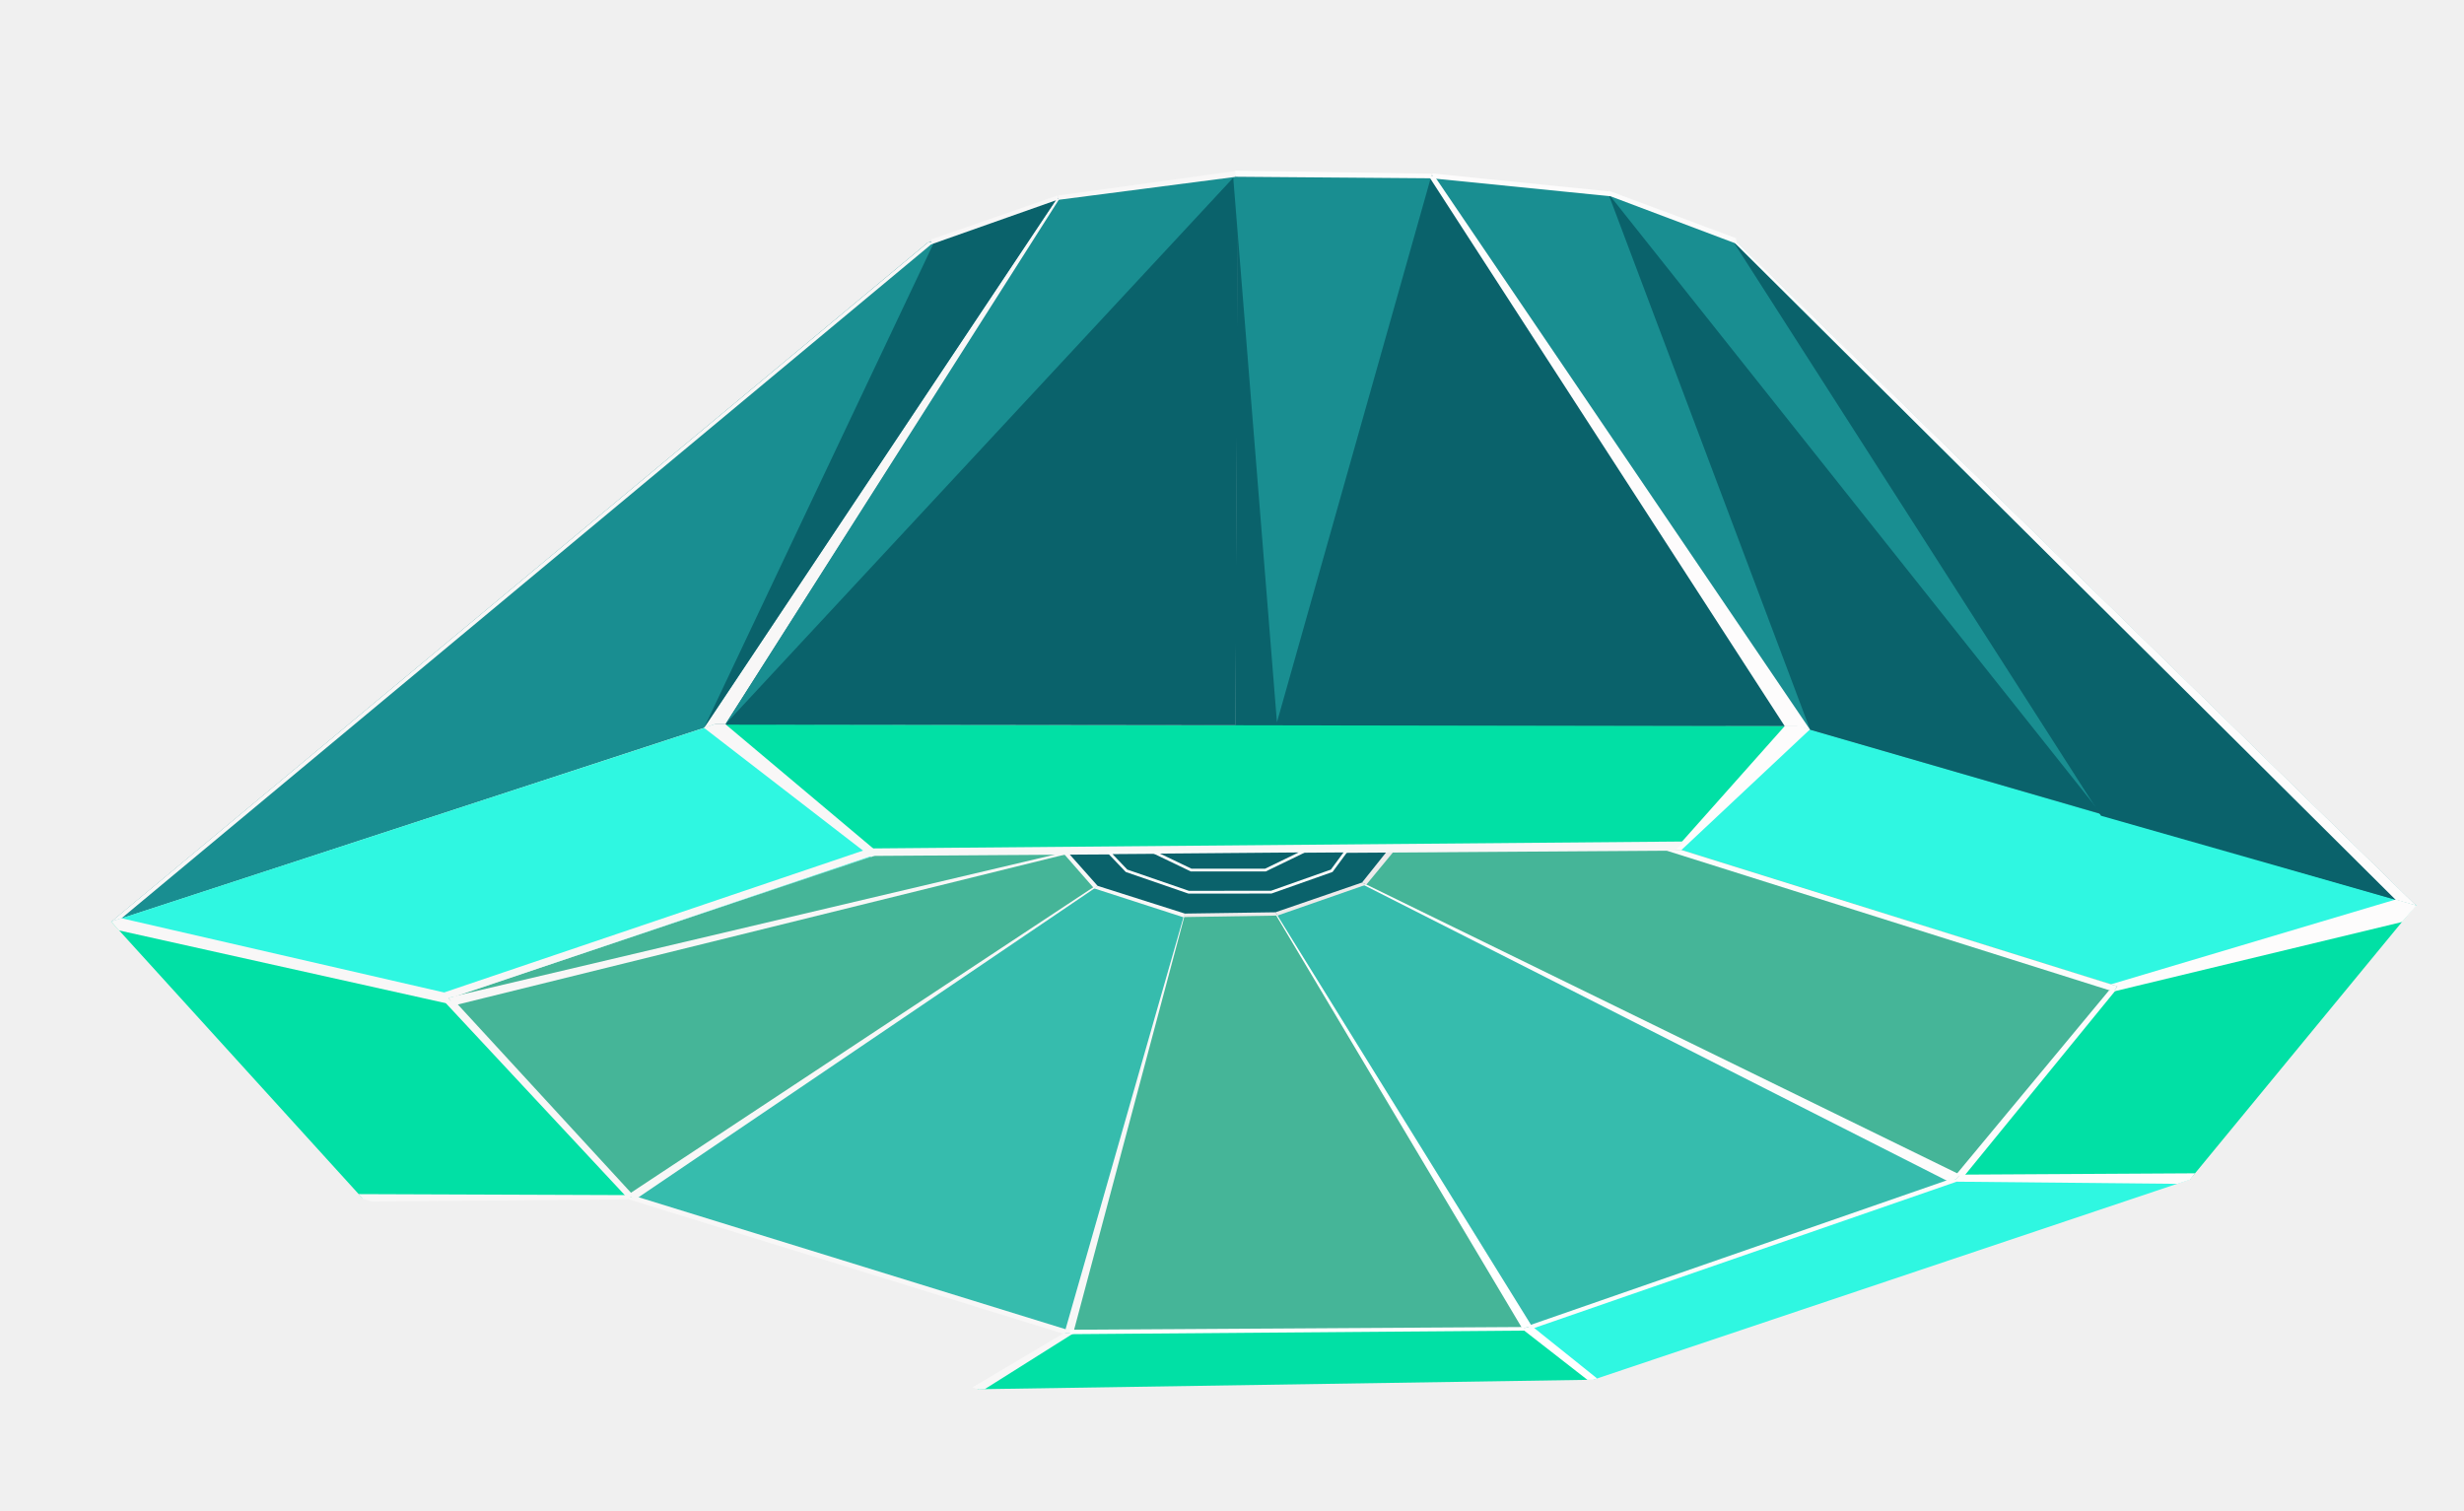
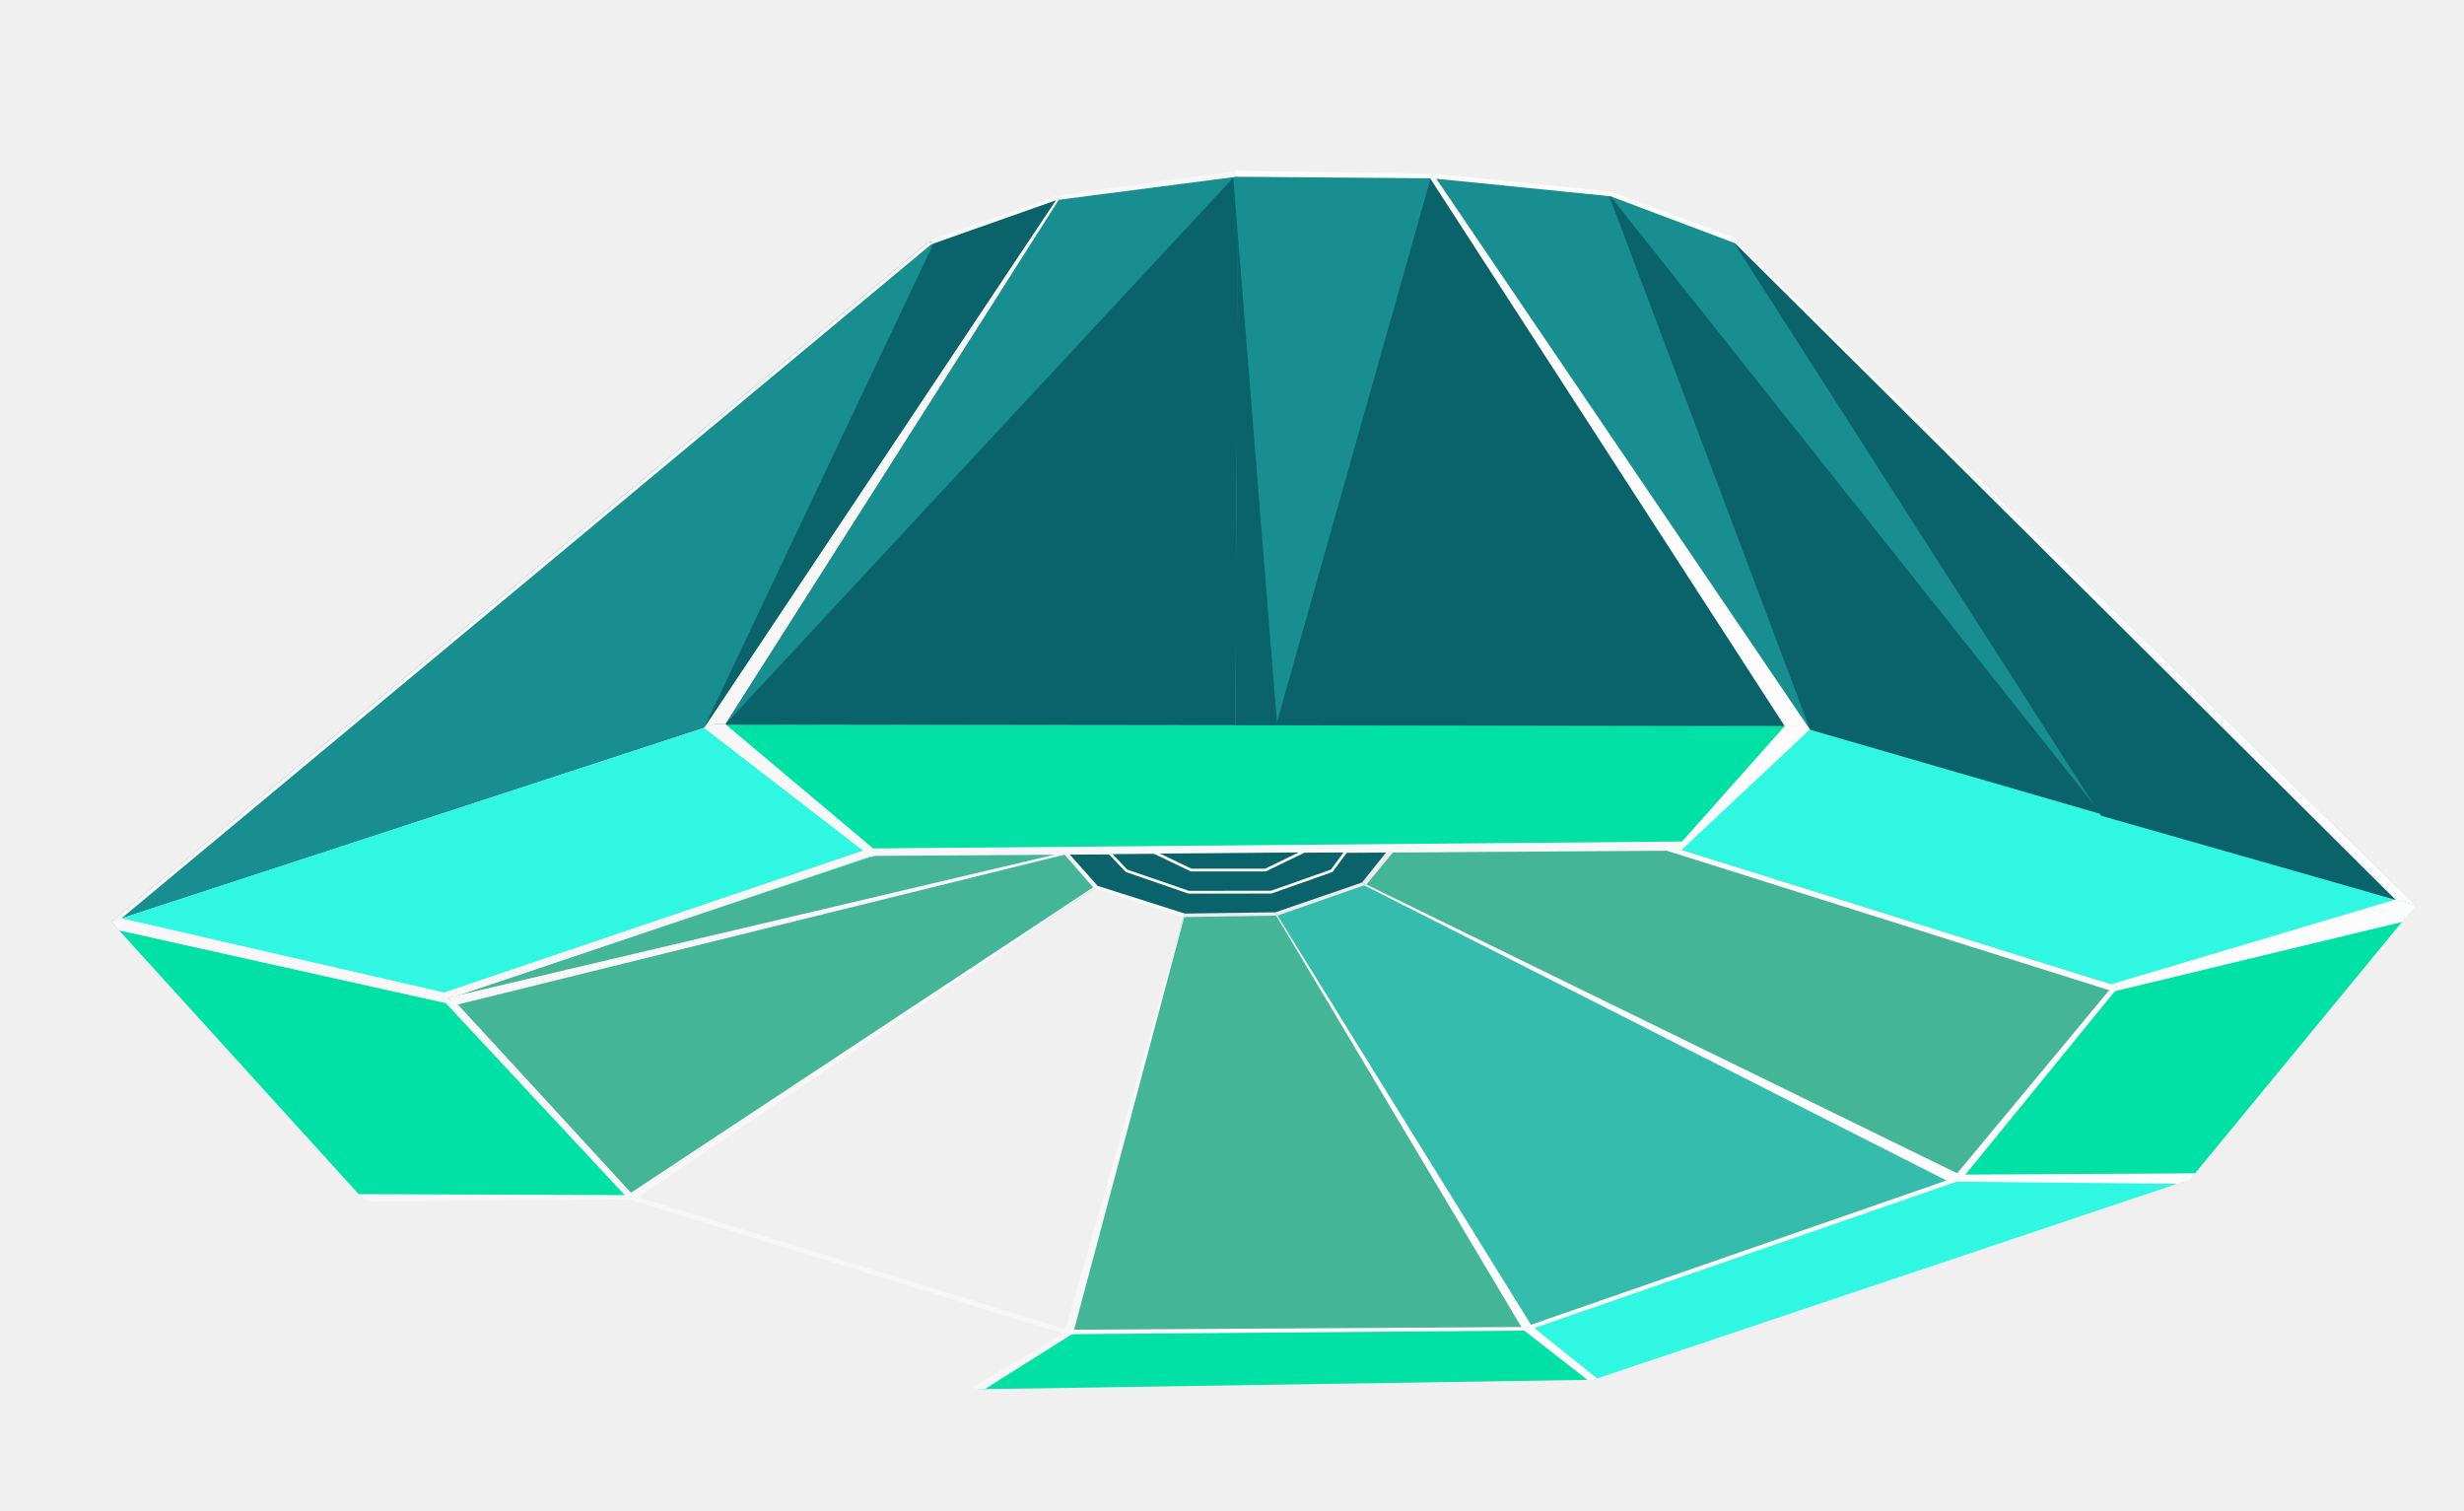
<svg xmlns="http://www.w3.org/2000/svg" width="310" height="190" viewBox="0 0 310 190" fill="none">
  <path d="M133.237 24.902L116.711 30.527L14.005 115.96L89.945 91.12L133.237 24.902Z" fill="#198E91" />
  <path d="M266.492 124.109L304.058 113.872L226.296 91.359L211.249 106.875L266.492 124.109Z" fill="#2FF7E1" />
  <path d="M275.542 148.363L303.966 113.836L266.428 124.014L246.1 148.367L275.542 148.363Z" fill="#01E0A5" />
  <path d="M155.7 22.116L180.112 22.107L226.293 91.366L155.412 91.375L155.7 22.116Z" fill="#0A626B" />
  <path d="M303.977 113.944L226.197 91.344L180.118 22.117L202.563 24.343L218.746 30.689L303.977 113.944Z" fill="#198E91" />
  <path d="M226.303 91.365L89.844 91.135L110.294 107.641L211.477 106.965L226.303 91.365Z" fill="#01E0A5" />
  <path d="M171.623 110.93L160.629 115.099L191.923 167.169L246.061 148.373L171.623 110.93Z" fill="#36BCAD" />
  <path d="M148.96 115.097L134.632 167.986L192.105 167.104L160.622 115.096L148.96 115.097Z" fill="#45B598" />
  <path d="M56.442 125.597L110.216 107.581L89.876 91.154L13.978 115.954" fill="#2FF7E1" />
  <path d="M89.904 91.165L155.447 91.243L155.777 22.077L133.145 24.956L89.904 91.165Z" fill="#0A626B" />
  <path d="M246.073 148.401L171.638 111.257L174.933 107.212L211.446 106.898L266.421 124.086" fill="#45B598" />
  <path d="M174.94 107.195L134.207 107.439L137.871 111.538L148.935 115.092L160.597 115.11L171.633 111.261L174.94 107.195Z" fill="#0A626B" />
  <path d="M192.195 167.072L134.759 167.786L122.955 174.773L200.434 173.578L192.195 167.072Z" fill="#01E0A5" />
-   <path d="M134.621 167.936L79.301 150.709L137.829 111.545L149.03 115.084L134.621 167.936Z" fill="#36BCAD" />
  <path d="M275.628 148.351L200.425 173.586L200.232 173.434L192.078 167.065L246.05 148.355L275.628 148.351Z" fill="#2FF7E1" />
  <path d="M13.984 115.945L45.632 150.784L79.473 150.825L56.399 125.579L13.984 115.945Z" fill="#01E0A5" />
  <path d="M137.939 111.608L134.222 107.442L110.136 107.61L56.417 125.605L79.399 150.81L137.939 111.608Z" fill="#45B598" />
  <path d="M148.978 115.098L149.061 115.098L135.005 167.777L133.921 167.709L148.978 115.098Z" fill="#F8F7F7" />
  <path d="M211.507 106.918L209.362 106.918L265.922 124.752L266.38 124.082L211.507 106.918Z" fill="#FDFCFC" />
  <path d="M122.356 174.541L133.906 167.688L135.021 167.757L123.89 174.764L123.135 174.804L122.356 174.541Z" fill="#F8F7F7" />
  <path d="M191.45 167.153L192.718 166.829L200.931 173.413L200.411 173.595L199.72 173.595L191.45 167.153Z" fill="white" />
  <path d="M265.907 124.738L266.39 124.093L265.591 123.831L301.418 113.156L304.003 113.907L302.219 115.987L265.907 124.738Z" fill="#FDFCFC" />
  <path d="M246.593 147.782L171.716 111.188L171.519 111.312L245.157 148.647L246.071 148.372L246.593 147.782Z" fill="#FDFCFC" />
  <path d="M45.617 150.811L45.12 150.225L78.95 150.351L79.898 150.888L46.75 151.151L45.617 150.811Z" fill="#F8F7F7" />
  <path d="M275.53 148.41L273.955 148.934L245.126 148.652L246.083 148.361L246.59 147.776L276.166 147.608L275.53 148.41Z" fill="#FDFCFC" />
  <path d="M160.531 115.12L160.66 115.089L192.71 166.823L191.524 167.136L160.531 115.12Z" fill="white" />
  <path d="M89.913 91.114L88.54 91.615L132.969 24.984L133.5 24.904L91.273 91.114L89.913 91.114Z" fill="#F8F7F7" />
  <path d="M109.62 107.814L88.576 91.569L89.897 91.115L91.272 91.115L110.844 107.568L110.151 107.568L109.62 107.814Z" fill="#F8F7F7" />
  <path d="M56.409 125.562L57.199 126.471L134.243 107.442L133.003 107.442L57.537 125.241L56.409 125.562Z" fill="#F8F7F7" />
  <path d="M57.192 126.452L56.41 125.555L57.543 125.244L15.27 115.517L13.981 115.935L14.961 117.05L57.192 126.452Z" fill="#F8F7F7" />
  <path d="M224.564 91.318L210.654 106.959L211.517 106.959L227.718 91.76L226.246 91.317L224.564 91.318Z" fill="#FDFCFC" />
  <path d="M79.907 150.914L78.928 150.35L137.803 111.454L137.966 111.581L79.907 150.914Z" fill="#F8F7F7" />
  <path d="M155.145 22.226L180.051 22.223L160.655 90.872" fill="#198E91" />
  <path d="M133.373 24.872L91.275 91.098L155.297 22.211L133.373 24.872Z" fill="#198E91" />
  <path d="M117.565 30.38L88.576 91.568L132.917 25.056L117.565 30.38Z" fill="#0A626B" />
  <path d="M174.419 107.196L175.283 107.196L171.906 111.286L171.356 111.034L174.419 107.196Z" fill="#EDEBEB" />
  <path d="M148.918 115.373L160.734 115.185L160.496 114.768L149.075 114.932L148.918 115.373Z" fill="#EDEBEB" />
  <path d="M171.894 111.289L160.717 115.185L160.489 114.761L171.364 111.026L171.894 111.289Z" fill="#EDEBEB" />
  <path d="M218.058 30.39L301.469 113.219L264.325 102.622L218.058 30.39Z" fill="#0A626B" />
  <path d="M138.067 111.437L137.678 111.771L148.902 115.403L149.072 114.933L138.067 111.437Z" fill="#F8F7F7" />
  <path d="M202.335 24.343L227.737 91.8L264.371 102.396L202.335 24.343Z" fill="#0A626B" />
  <path d="M57.067 125.431L55.868 124.859L109.237 106.79L109.875 107.614L57.067 125.431Z" fill="#F8F7F7" />
  <path d="M211.836 105.865L210.759 107.014L109.936 107.677L109.322 106.741L211.836 105.865Z" fill="#F8F7F7" />
  <path d="M134.633 167.288L191.677 166.946L191.926 167.394L134.633 167.846L134.633 167.288Z" fill="white" />
  <path d="M56.048 126.158L57.042 125.761L79.682 150.376L78.894 150.664L56.048 126.158Z" fill="#F8F7F7" />
  <path d="M137.665 111.777L133.864 107.434L134.526 107.434L138.086 111.439L137.665 111.777Z" fill="#F8F7F7" />
  <path d="M134.219 167.271L79.996 150.511L79.034 150.859L133.93 167.832L134.219 167.271Z" fill="#F8F7F7" />
  <path d="M202.412 24.614L202.412 23.995L218.388 29.956L218.562 30.701L202.412 24.614Z" fill="#FBFBFB" />
  <path d="M247.016 148.071L246.092 147.787L265.338 124.602L266.162 124.601L247.016 148.071Z" fill="#FDFCFC" />
  <path d="M192.364 167.3L192.364 166.75L245.434 148.319L246.245 148.635L192.364 167.3Z" fill="#FDFCFC" />
  <path d="M159.931 112.24L149.538 112.242L141.733 109.55L139.562 107.281L169.379 107.063L167.544 109.549L159.931 112.24Z" fill="#0A626B" stroke="#FBFBFB" stroke-width="0.348" />
  <path d="M155.413 22.255L133.15 25.143L133.15 24.591L155.413 21.52L155.413 22.255Z" fill="#F8F7F7" />
  <path d="M180.186 21.824L180.391 22.458L202.59 24.687L202.59 24.094L180.186 21.824Z" fill="#FDFCFC" />
  <path d="M155.4 21.474L155.402 22.239L180.084 22.43L180.082 21.853L155.4 21.474Z" fill="#FDFCFC" />
  <path d="M164.152 107.063L145.191 107.22L149.864 109.462L159.2 109.461L164.152 107.063Z" fill="#0A626B" stroke="#FBFBFB" stroke-width="0.348" />
  <path d="M117.181 30.118L117.182 30.733L133.044 25.132L133.044 24.601L117.181 30.118Z" fill="#F8F7F7" />
  <path d="M227.715 91.78L226.097 91.374L224.551 91.374L179.724 22.115L180.449 22.115L227.715 91.78Z" fill="#FDFCFC" />
  <path d="M303.996 113.928L301.384 113.182L218.113 30.422L218.754 30.634L303.996 113.928Z" fill="#FDFCFC" />
  <path d="M15.284 115.53L117.602 30.371L116.77 30.482L13.997 115.948L15.284 115.53Z" fill="#F8F7F7" />
</svg>
